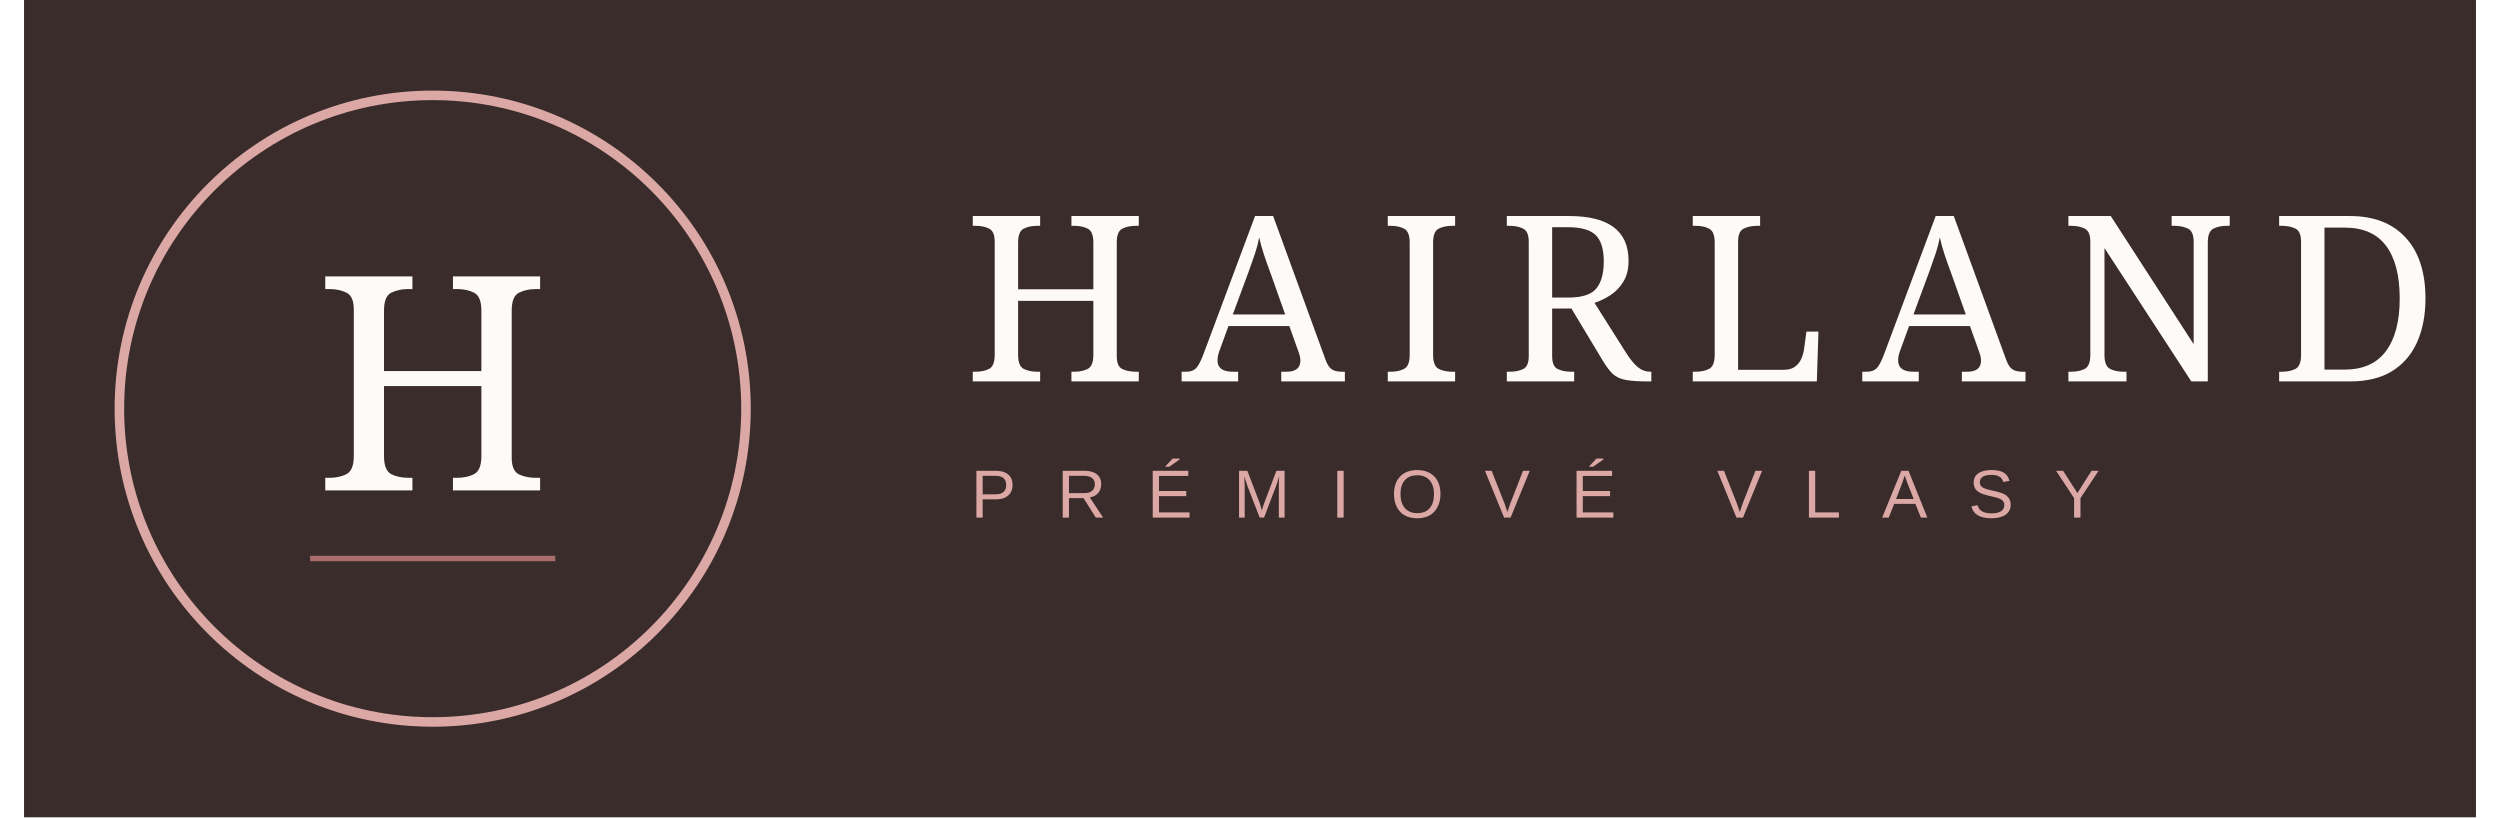
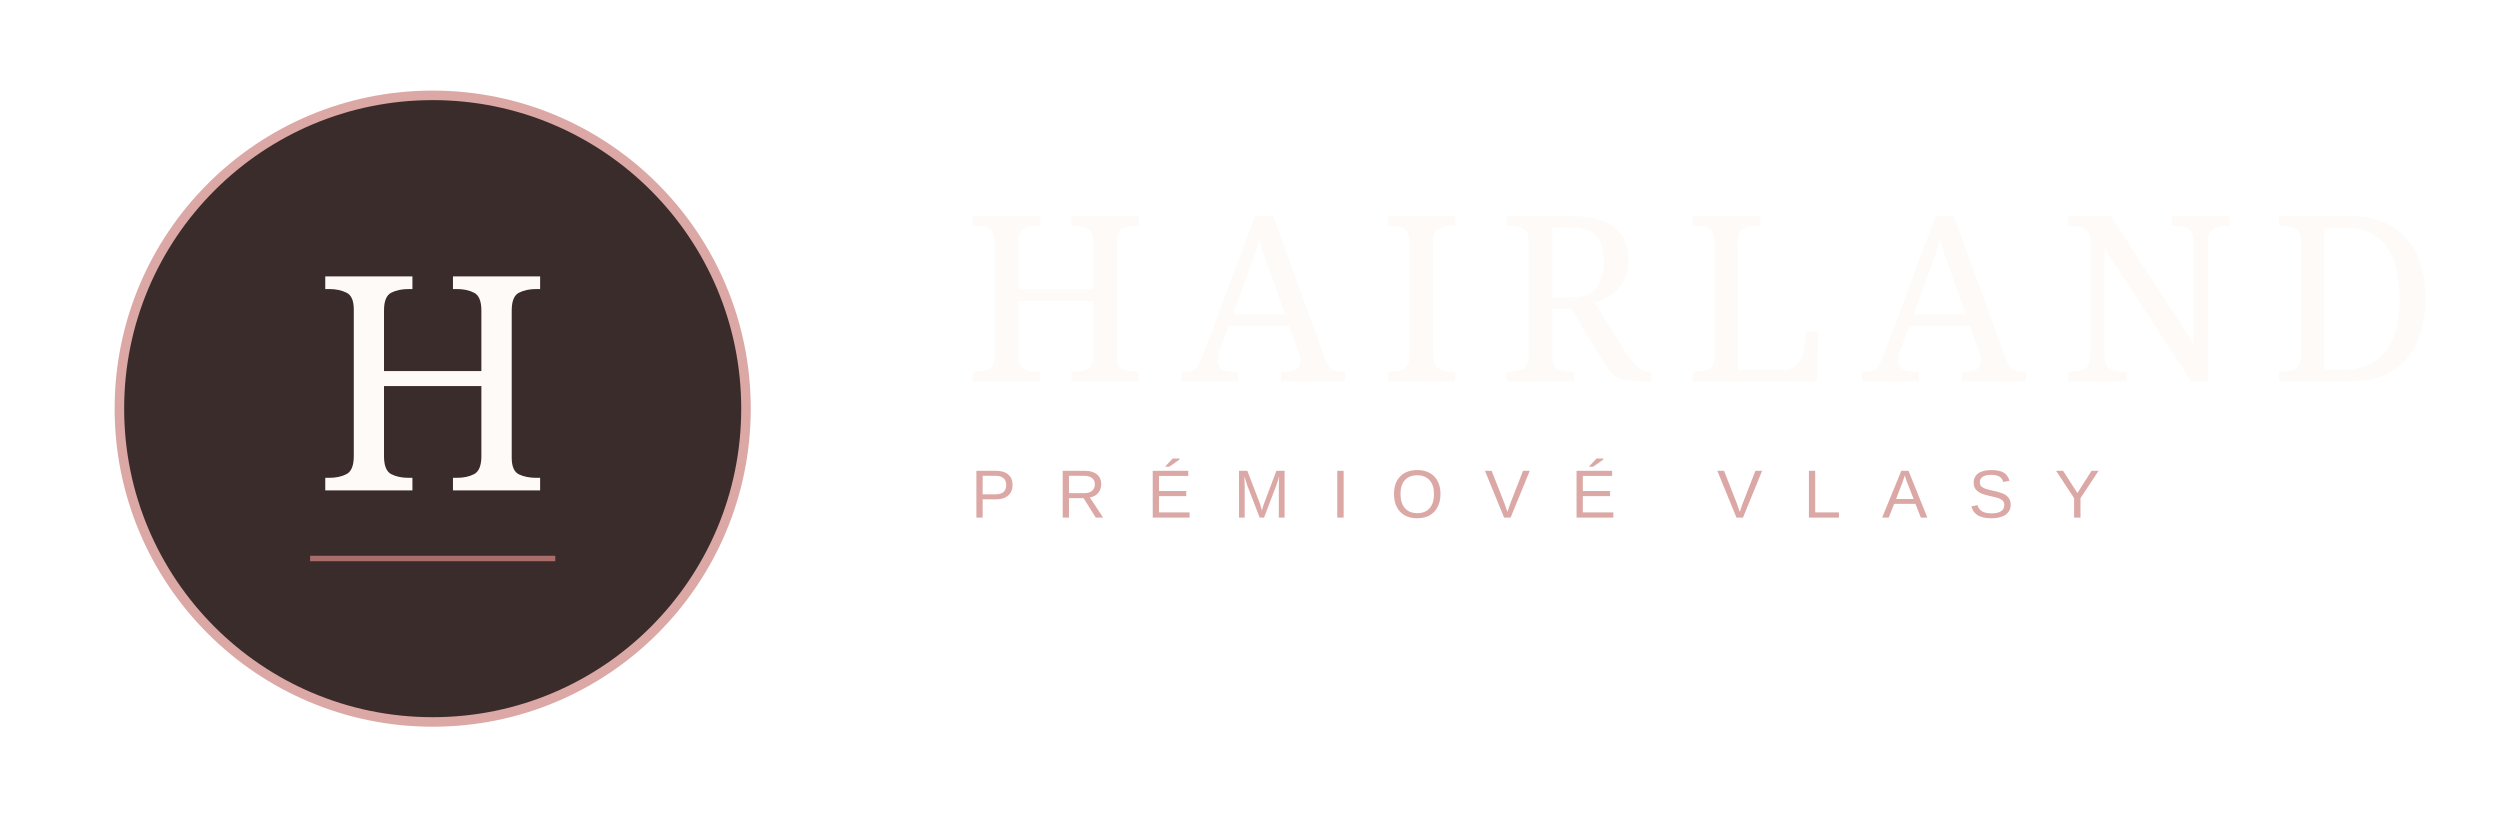
<svg xmlns="http://www.w3.org/2000/svg" width="520" height="170" viewBox="0 0 360 120">
-   <rect width="360" height="120" fill="#3a2c2a" />
  <circle cx="60" cy="60" r="46" fill="#3a2c2a" stroke="#dba8a6" stroke-width="1.4" />
  <text x="60" y="72" font-family="Marcellus, Georgia, serif" font-size="44" fill="#fdfaf7" text-anchor="middle">H</text>
  <line x1="42" y1="82" x2="78" y2="82" stroke="#a96d6c" stroke-width="0.8" />
  <text x="138" y="56" font-family="Marcellus, Georgia, serif" font-size="34" letter-spacing="5" fill="#fdfaf7">HAIRLAND</text>
  <text x="139" y="76" font-family="Jost, Arial, sans-serif" font-size="10" letter-spacing="6" fill="#dba8a6">PRÉMIOVÉ VLASY</text>
</svg>
